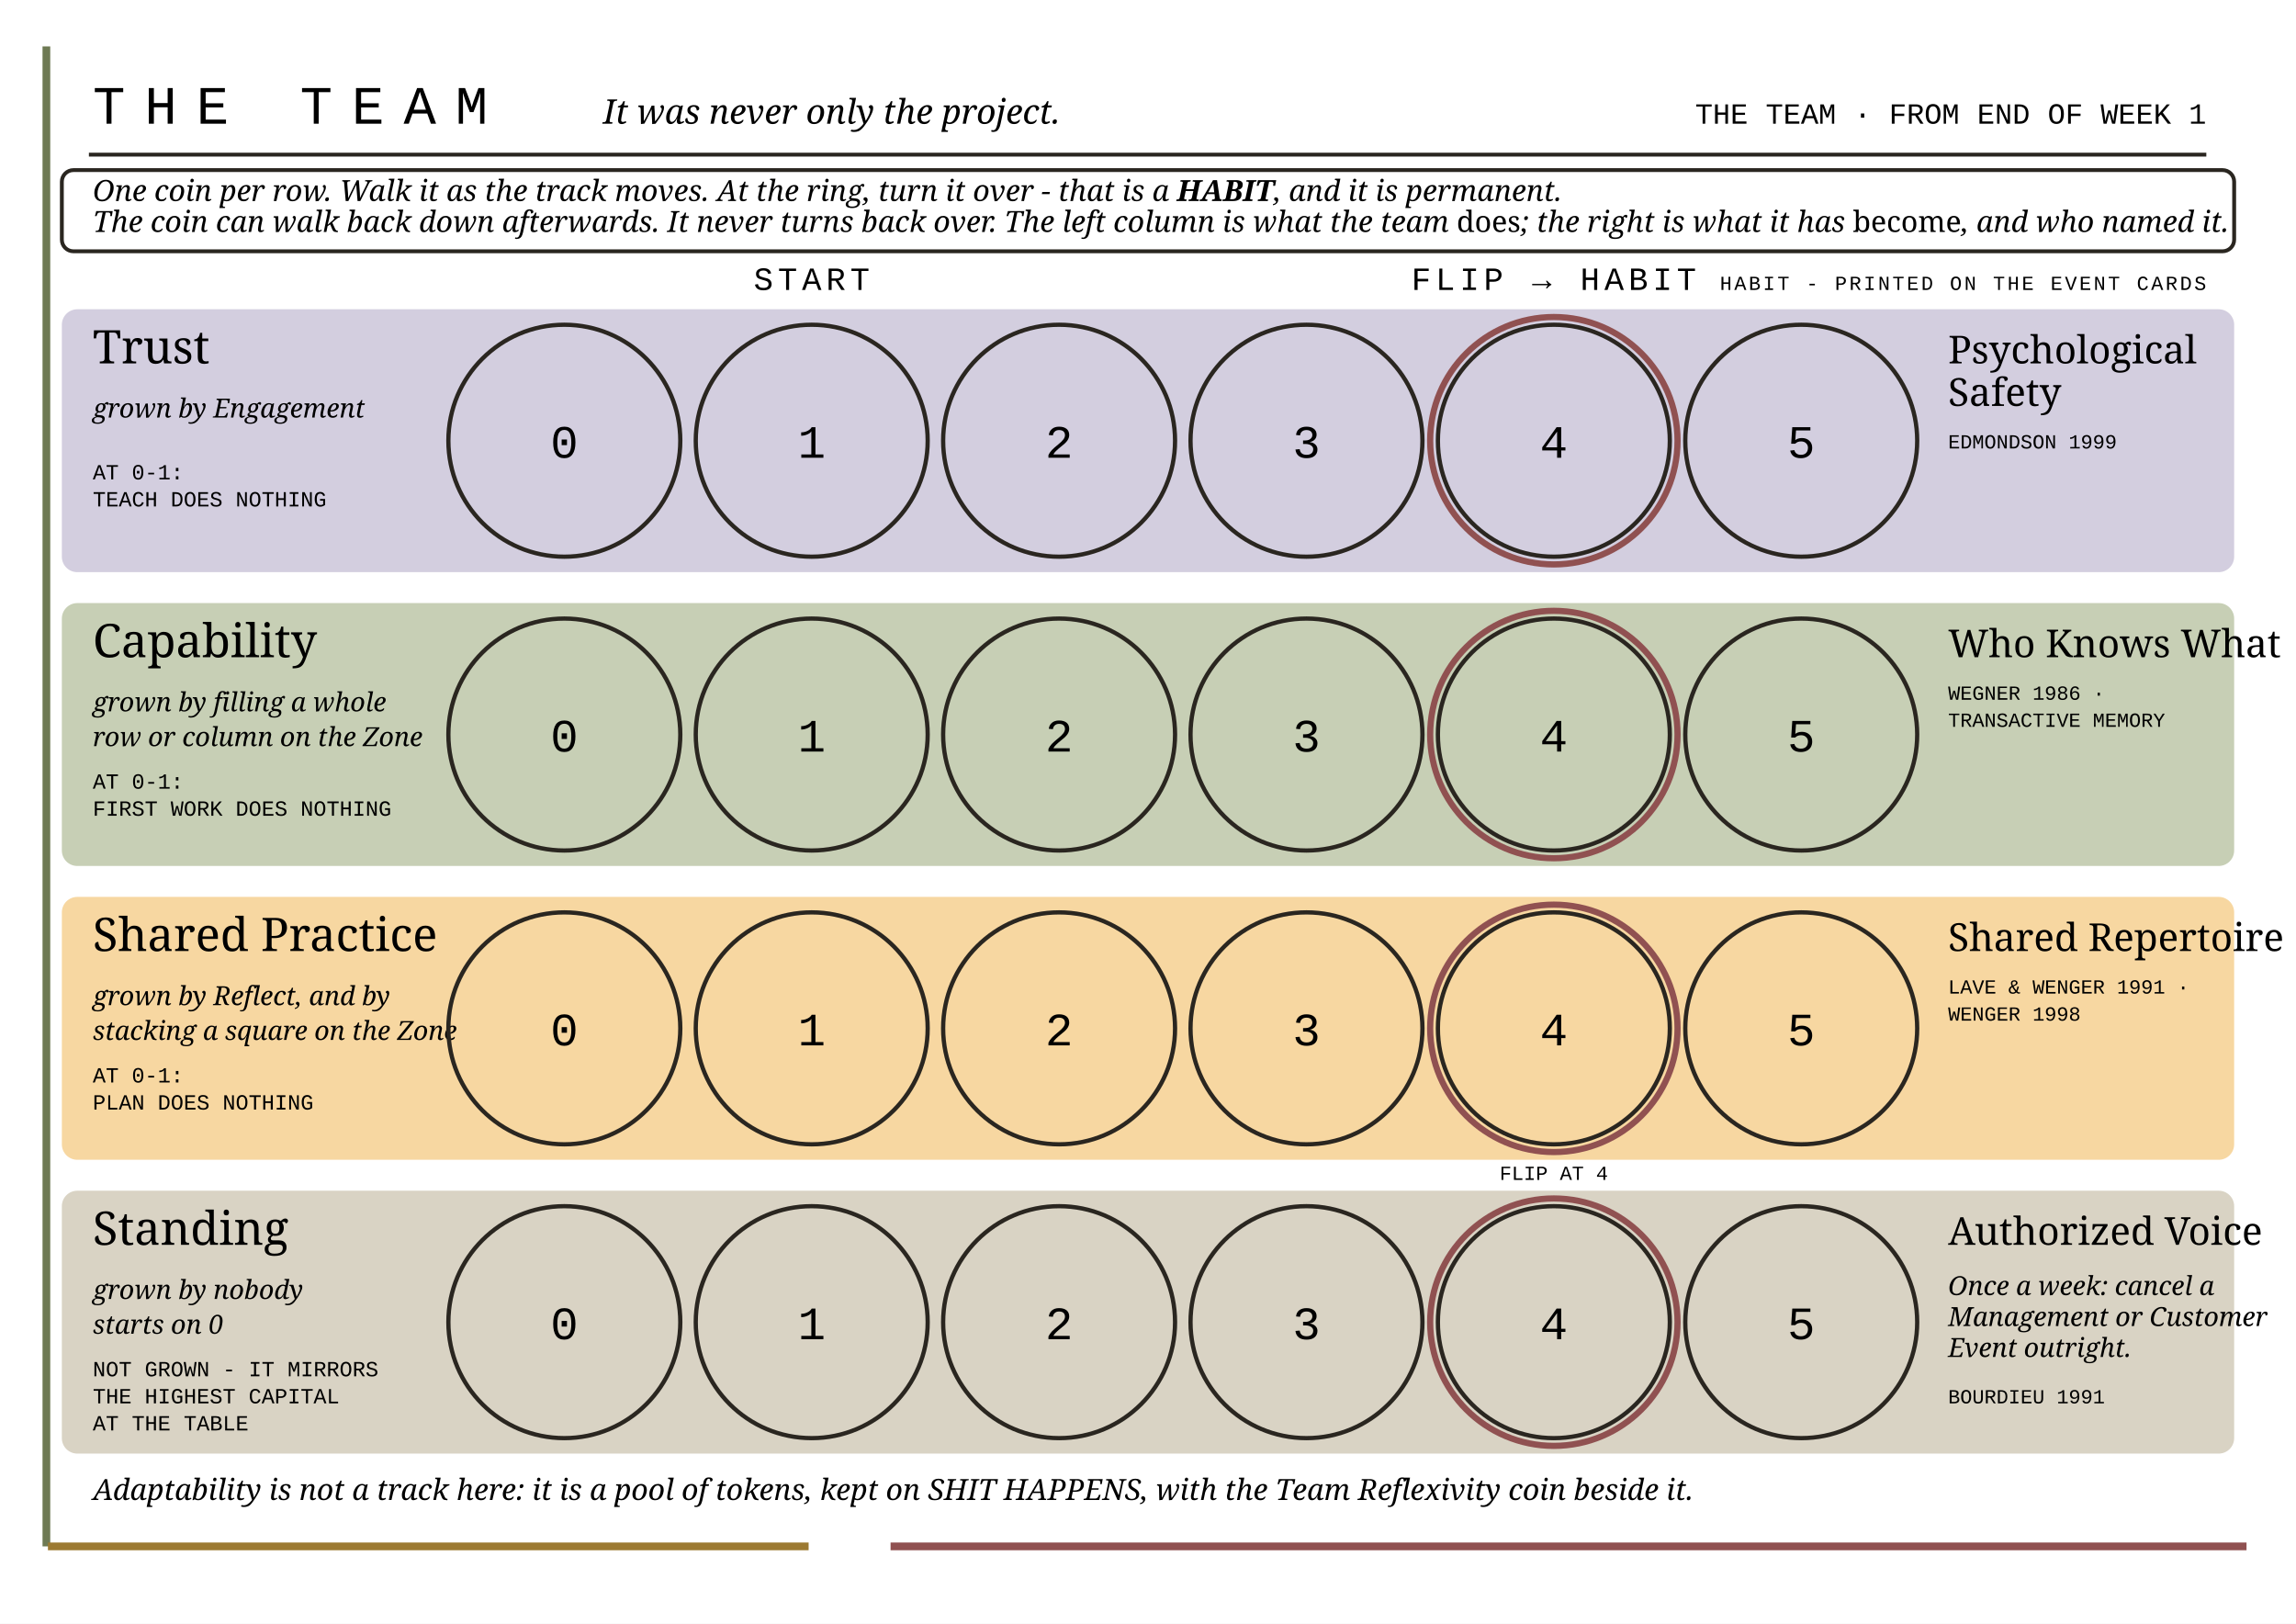
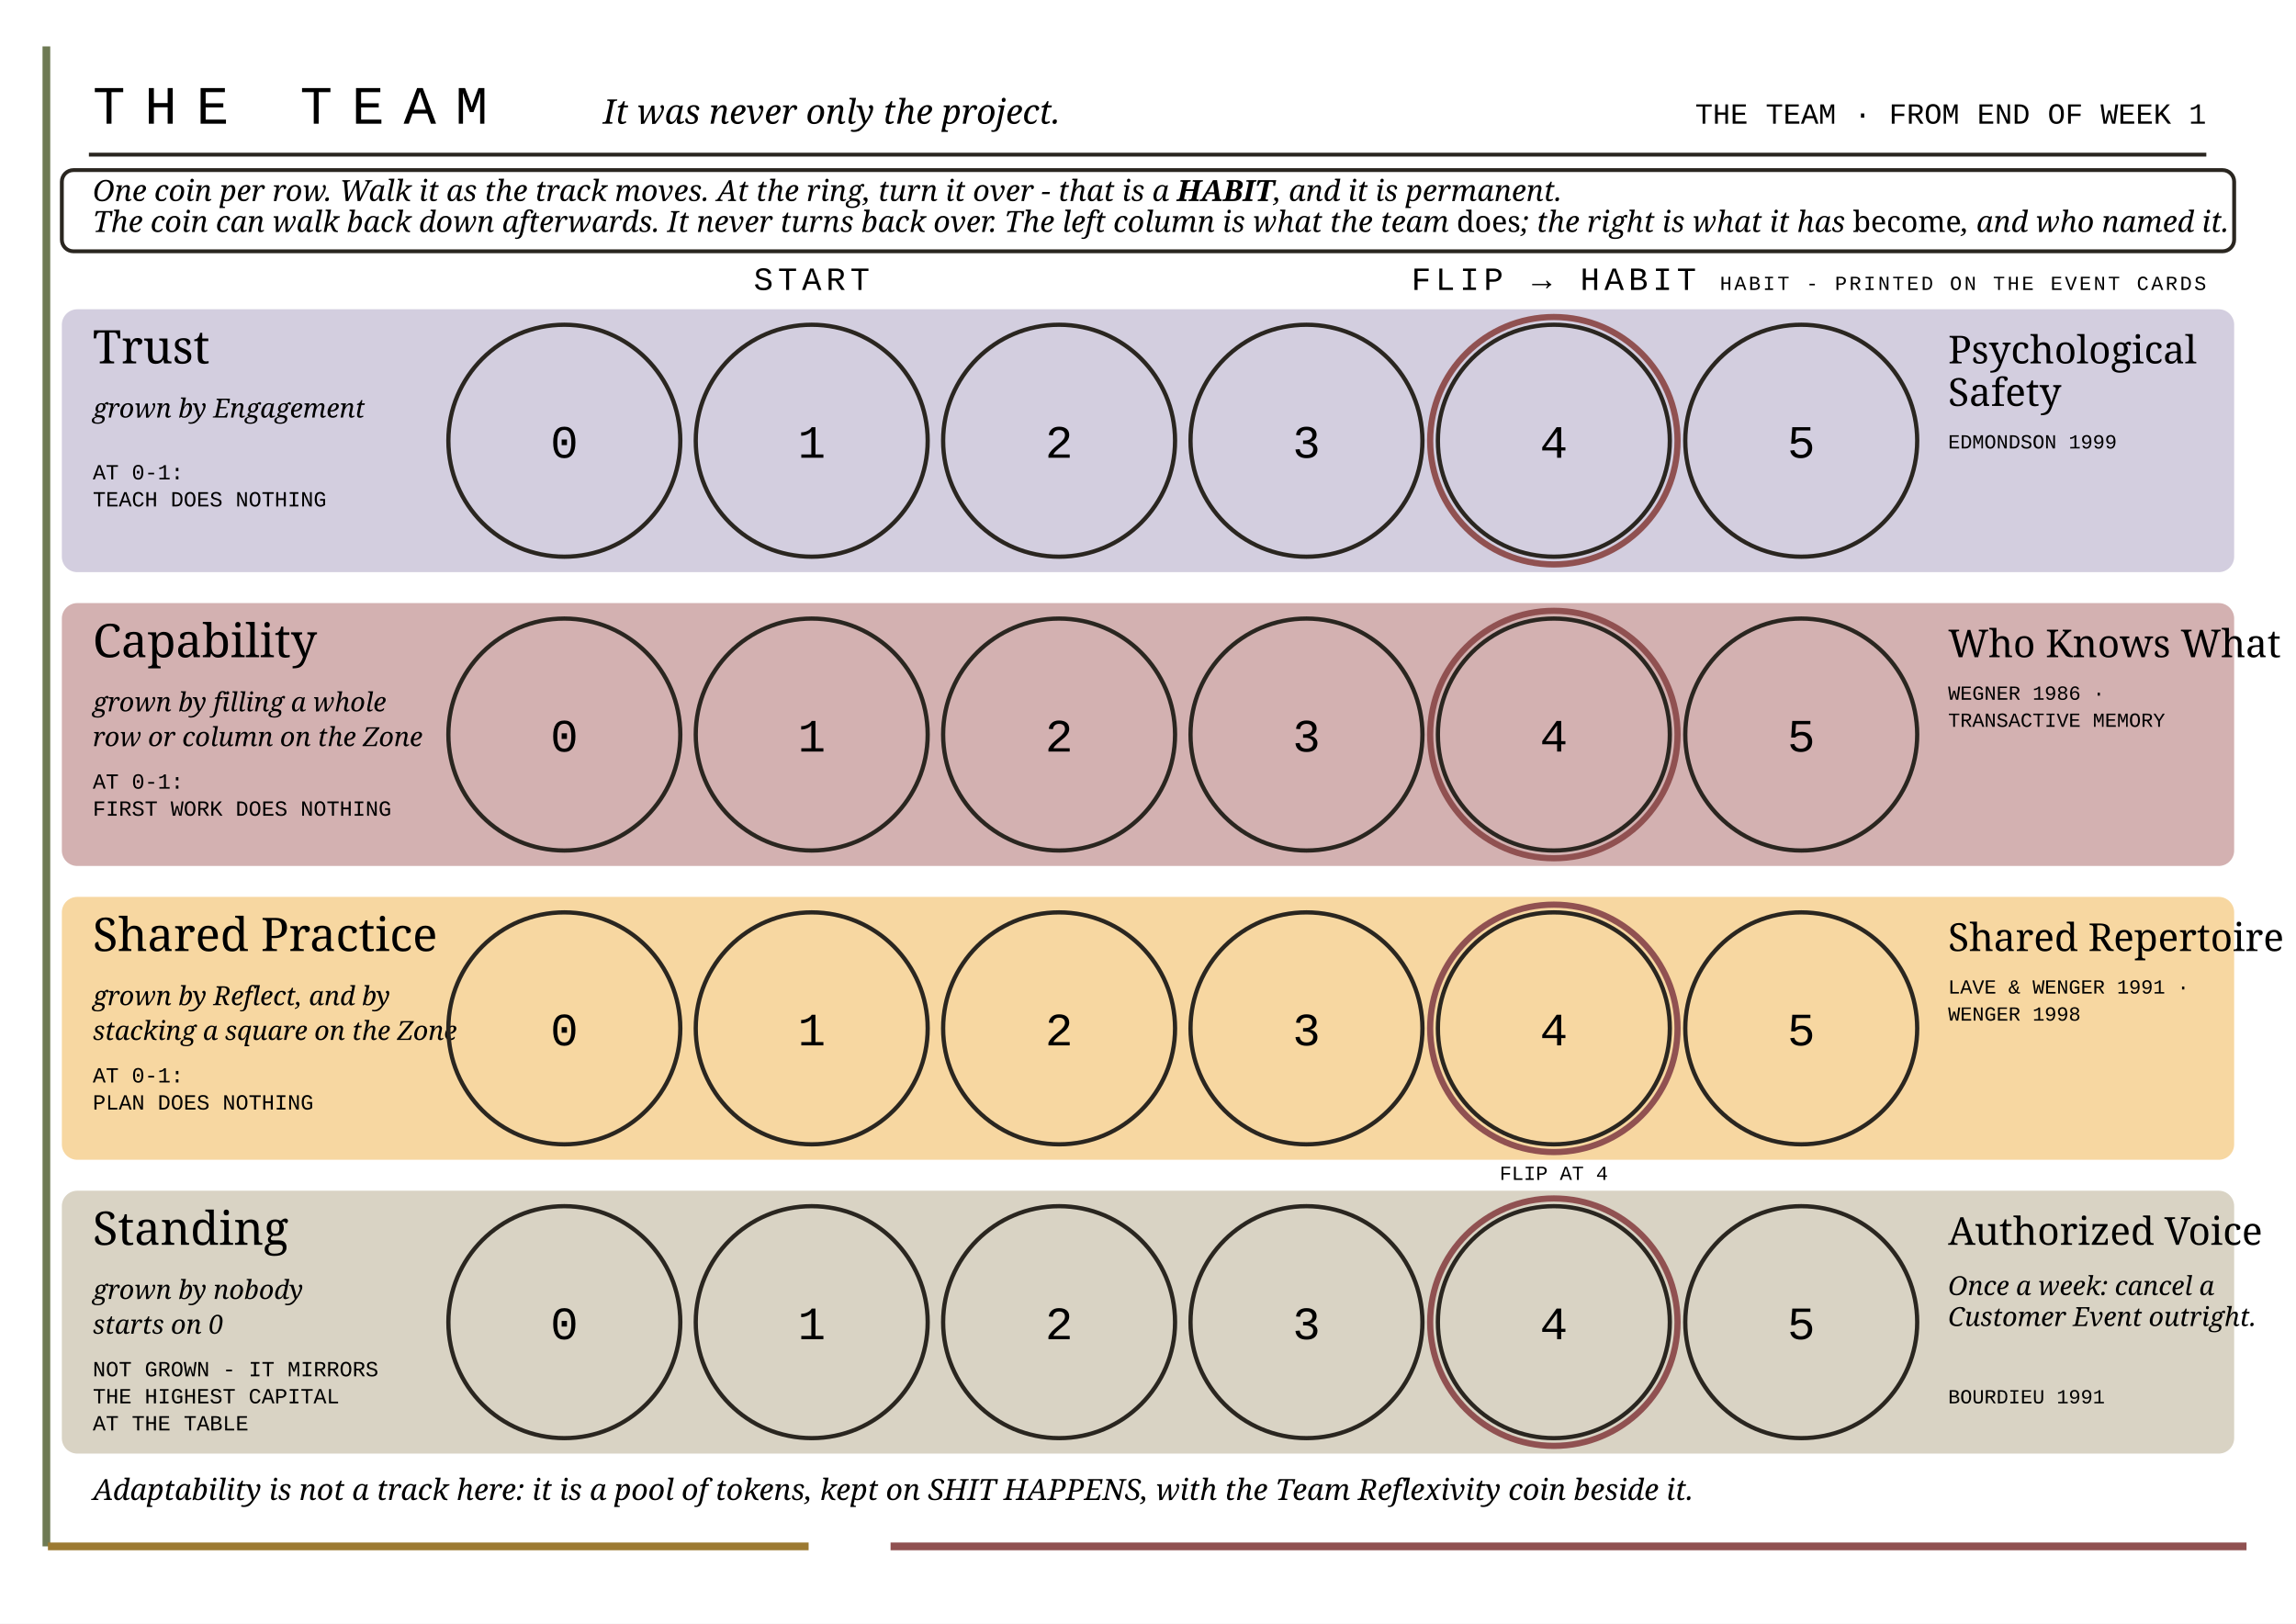
<svg xmlns="http://www.w3.org/2000/svg" width="297mm" height="210mm" viewBox="0 0 297 210">
  <style>
  .s { font-family:"EB Garamond",Garamond,Georgia,serif; fill:#000000; }
  .m { font-family:"IBM Plex Mono","Courier New",monospace; fill:#000000; }
  .r { stroke:#2A2620; stroke-width:.5; fill:none; }
  .w { fill:none; stroke:#2A2620; stroke-width:.55; }
  .q { fill:#000000; }
  .band { stroke:none; }
</style>
  <rect width="297" height="210" fill="#FFFFFF" />
  <text x="12" y="16" class="m" font-size="7" letter-spacing="2.5">THE TEAM</text>
  <text x="78" y="16" class="s" font-size="4.4" font-style="italic">It was never only the project.</text>
  <text x="285.4" y="16" class="m q" font-size="3.8" text-anchor="end">THE TEAM · FROM END OF WEEK 1</text>
  <line x1="11.5" y1="20" x2="285.4" y2="20" class="r" />
  <rect x="8" y="22" width="281" height="10.5" rx="1.5" class="r" />
  <text x="12" y="26" class="s" font-size="3.8" font-style="italic">One coin per row. Walk it as the track moves. At the ring, turn it over - that is a <tspan font-weight="bold">HABIT</tspan>, and it is permanent.</text>
  <text x="12" y="30" class="s" font-size="3.8" font-style="italic">The coin can walk back down afterwards. It never turns back over. The left column is what the team <tspan font-style="normal">does</tspan>; the right is what it has <tspan font-style="normal">become</tspan>, and who named it.</text>
  <text x="105" y="37.5" class="m" font-size="4.2" text-anchor="middle" letter-spacing=".6">START</text>
  <text x="201" y="37.5" class="m" font-size="4.2" text-anchor="middle" letter-spacing=".6">FLIP → HABIT</text>
  <text x="285.4" y="37.5" class="m" font-size="2.6" text-anchor="end" letter-spacing=".3">HABIT - PRINTED ON THE EVENT CARDS</text>
  <g id="trust">
    <rect x="8" y="40" width="281" height="34" rx="2" class="band" fill="#D3CEDF" />
    <text x="12" y="47" class="s" font-size="6">Trust</text>
    <text x="12" y="54" class="s" font-size="3.4" font-style="italic">grown by Engagement</text>
    <g class="w">
      <circle cx="73" cy="57" r="15" />
      <circle cx="105" cy="57" r="15" />
      <circle cx="137" cy="57" r="15" />
      <circle cx="169" cy="57" r="15" />
      <circle cx="201" cy="57" r="15" />
      <circle cx="233" cy="57" r="15" />
    </g>
    <g class="m q" font-size="6" text-anchor="middle">
      <text x="73" y="59.2">0</text>
      <text x="105" y="59.2">1</text>
      <text x="137" y="59.2">2</text>
      <text x="169" y="59.2">3</text>
      <text x="201" y="59.2">4</text>
      <text x="233" y="59.2">5</text>
    </g>
    <circle cx="201" cy="57" r="16" class="w" style="stroke:#905151;stroke-width:.8" />
    <text x="12" y="62" class="m" font-size="2.8">AT 0-1:</text>
    <text x="12" y="65.5" class="m" font-size="2.8">TEACH DOES NOTHING</text>
    <text x="252" y="47" class="s" font-size="5">Psychological</text>
    <text x="252" y="52.5" class="s" font-size="5">Safety</text>
    <text x="252" y="58" class="m q" font-size="2.6">EDMONDSON 1999</text>
  </g>
  <g id="capability">
-     <rect x="8" y="78" width="281" height="34" rx="2" class="band" fill="#C7CFB5" />
+     <rect x="8" y="78" width="281" height="34" rx="2" class="band" fill="#D3B1B1" />
    <text x="12" y="85" class="s" font-size="6">Capability</text>
    <text x="12" y="92" class="s" font-size="3.4" font-style="italic">grown by filling a whole</text>
    <text x="12" y="96.5" class="s" font-size="3.4" font-style="italic">row or column on the Zone</text>
    <g class="w">
      <circle cx="73" cy="95" r="15" />
      <circle cx="105" cy="95" r="15" />
      <circle cx="137" cy="95" r="15" />
      <circle cx="169" cy="95" r="15" />
      <circle cx="201" cy="95" r="15" />
      <circle cx="233" cy="95" r="15" />
    </g>
    <g class="m q" font-size="6" text-anchor="middle">
      <text x="73" y="97.2">0</text>
      <text x="105" y="97.2">1</text>
      <text x="137" y="97.2">2</text>
      <text x="169" y="97.2">3</text>
      <text x="201" y="97.2">4</text>
      <text x="233" y="97.2">5</text>
    </g>
    <circle cx="201" cy="95" r="16" class="w" style="stroke:#905151;stroke-width:.8" />
    <text x="12" y="102" class="m" font-size="2.8">AT 0-1:</text>
    <text x="12" y="105.5" class="m" font-size="2.8">FIRST WORK DOES NOTHING</text>
    <text x="252" y="85" class="s" font-size="5">Who Knows What</text>
    <text x="252" y="90.5" class="m q" font-size="2.6">WEGNER 1986 ·</text>
    <text x="252" y="94" class="m q" font-size="2.6">TRANSACTIVE MEMORY</text>
  </g>
  <g id="shared-practice">
    <rect x="8" y="116" width="281" height="34" rx="2" class="band" fill="#F7D7A1" />
    <text x="12" y="123" class="s" font-size="6">Shared Practice</text>
    <text x="12" y="130" class="s" font-size="3.4" font-style="italic">grown by Reflect, and by</text>
    <text x="12" y="134.5" class="s" font-size="3.4" font-style="italic">stacking a square on the Zone</text>
    <g class="w">
      <circle cx="73" cy="133" r="15" />
      <circle cx="105" cy="133" r="15" />
      <circle cx="137" cy="133" r="15" />
      <circle cx="169" cy="133" r="15" />
      <circle cx="201" cy="133" r="15" />
      <circle cx="233" cy="133" r="15" />
    </g>
    <g class="m q" font-size="6" text-anchor="middle">
      <text x="73" y="135.2">0</text>
      <text x="105" y="135.2">1</text>
      <text x="137" y="135.2">2</text>
      <text x="169" y="135.2">3</text>
      <text x="201" y="135.2">4</text>
      <text x="233" y="135.2">5</text>
    </g>
    <circle cx="201" cy="133" r="16" class="w" style="stroke:#905151;stroke-width:.8" />
    <text x="12" y="140" class="m" font-size="2.8">AT 0-1:</text>
    <text x="12" y="143.5" class="m" font-size="2.8">PLAN DOES NOTHING</text>
    <text x="252" y="123" class="s" font-size="5">Shared Repertoire</text>
    <text x="252" y="128.5" class="m q" font-size="2.6">LAVE &amp; WENGER 1991 ·</text>
    <text x="252" y="132" class="m q" font-size="2.6">WENGER 1998</text>
  </g>
  <g id="standing">
    <rect x="8" y="154" width="281" height="34" rx="2" class="band" fill="#D9D3C4" />
    <text x="12" y="161" class="s" font-size="6">Standing</text>
    <text x="12" y="168" class="s" font-size="3.4" font-style="italic">grown by nobody</text>
    <text x="12" y="172.5" class="s" font-size="3.4" font-style="italic">starts on 0</text>
    <g class="w">
      <circle cx="73" cy="171" r="15" />
      <circle cx="105" cy="171" r="15" />
      <circle cx="137" cy="171" r="15" />
      <circle cx="169" cy="171" r="15" />
      <circle cx="201" cy="171" r="15" />
      <circle cx="233" cy="171" r="15" />
    </g>
    <g class="m q" font-size="6" text-anchor="middle">
      <text x="73" y="173.2">0</text>
      <text x="105" y="173.2">1</text>
      <text x="137" y="173.2">2</text>
      <text x="169" y="173.2">3</text>
      <text x="201" y="173.2">4</text>
      <text x="233" y="173.2">5</text>
    </g>
    <circle cx="201" cy="171" r="16" class="w" style="stroke:#905151;stroke-width:.8" />
    <text x="12" y="178" class="m" font-size="2.8">NOT GROWN - IT MIRRORS</text>
    <text x="12" y="181.5" class="m" font-size="2.8">THE HIGHEST CAPITAL</text>
    <text x="12" y="185" class="m" font-size="2.8">AT THE TABLE</text>
    <text x="252" y="161" class="s" font-size="5">Authorized Voice</text>
    <text x="252" y="167.5" class="s" font-size="3.4" font-style="italic">Once a week: cancel a</text>
-     <text x="252" y="171.5" class="s" font-size="3.4" font-style="italic">Management or Customer</text>
-     <text x="252" y="175.5" class="s" font-size="3.4" font-style="italic">Event outright.</text>
+     <text x="252" y="171.5" class="s" font-size="3.4" font-style="italic">Customer Event outright.</text>
+     <text x="252" y="175.5" class="s" font-size="3.4" font-style="italic"> </text>
    <text x="252" y="181.5" class="m q" font-size="2.6">BOURDIEU 1991</text>
  </g>
  <text x="201" y="152.6" class="m" font-size="2.6" text-anchor="middle">FLIP AT 4</text>
  <text x="12" y="194" class="s" font-size="3.8" font-style="italic">Adaptability is not a track here: it is a pool of tokens, kept on SHIT HAPPENS, with the Team Reflexivity coin beside it.</text>
  <line x1="6" y1="6" x2="6" y2="200" stroke="#6E7A54" stroke-width="1" />
  <line x1="6.2" y1="200" x2="104.6" y2="200" stroke="#9C7A32" stroke-width="1" />
  <line x1="115.2" y1="200" x2="290.6" y2="200" stroke="#905151" stroke-width="1" />
</svg>
